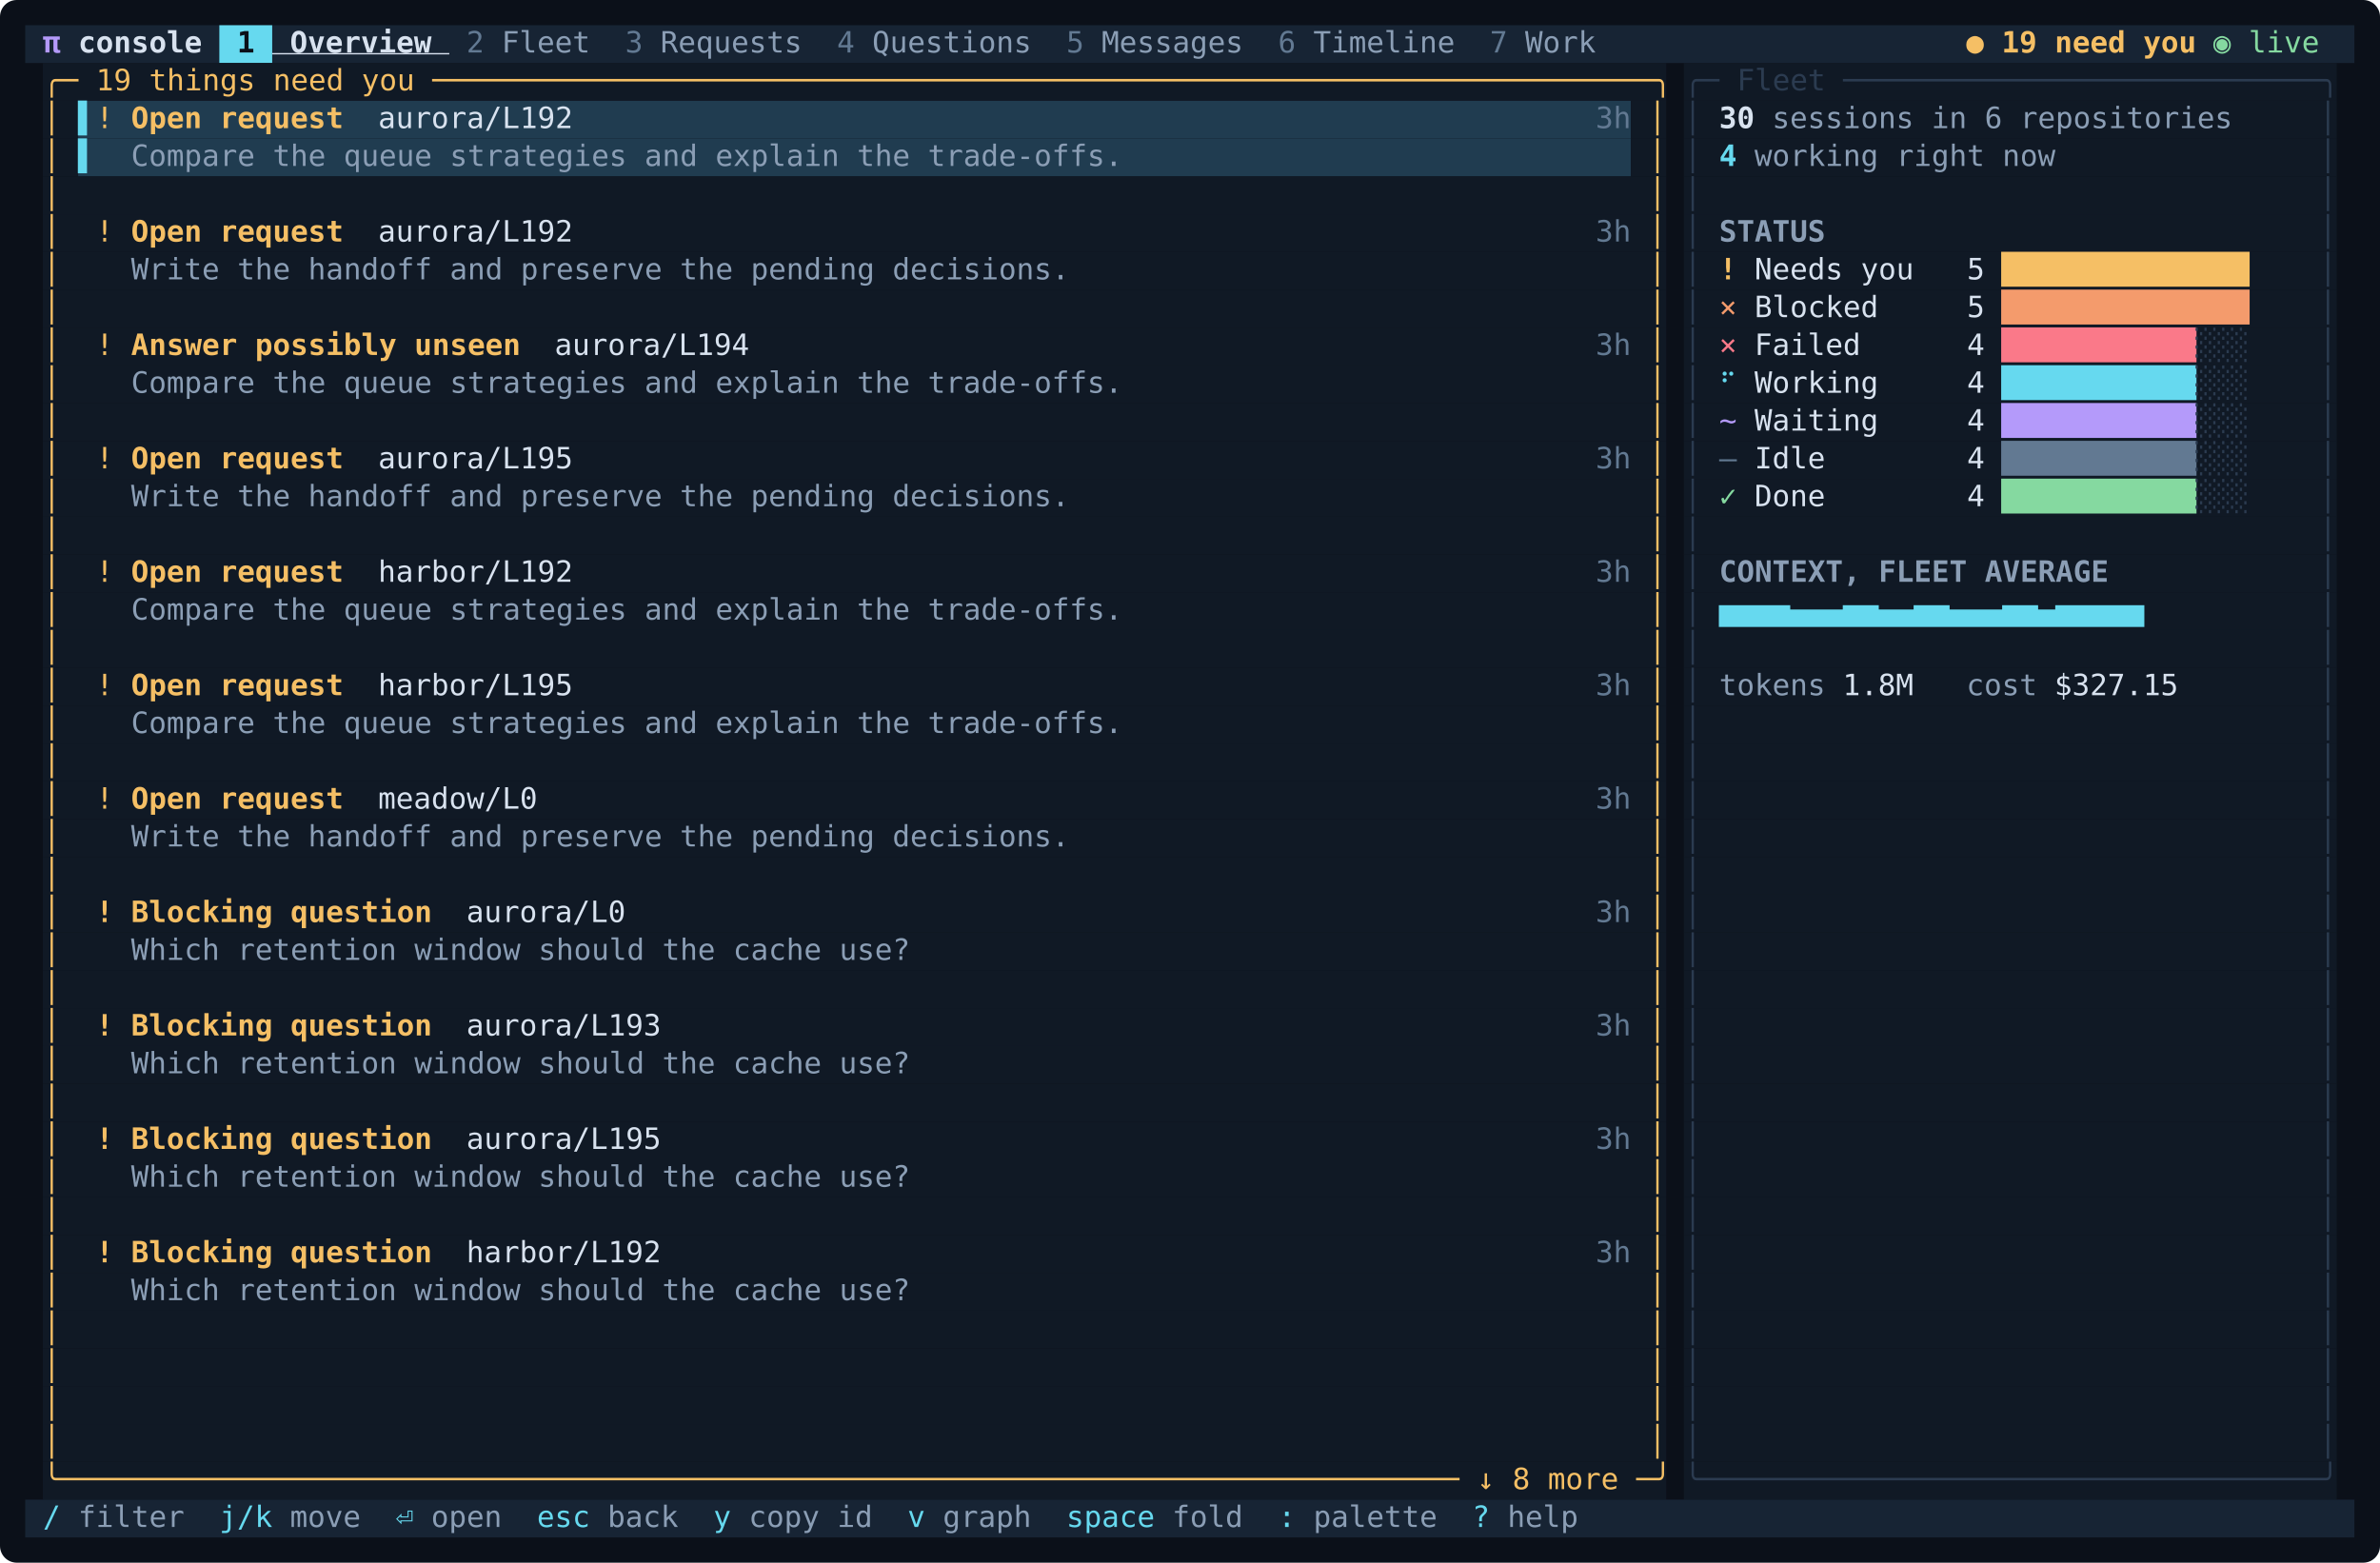
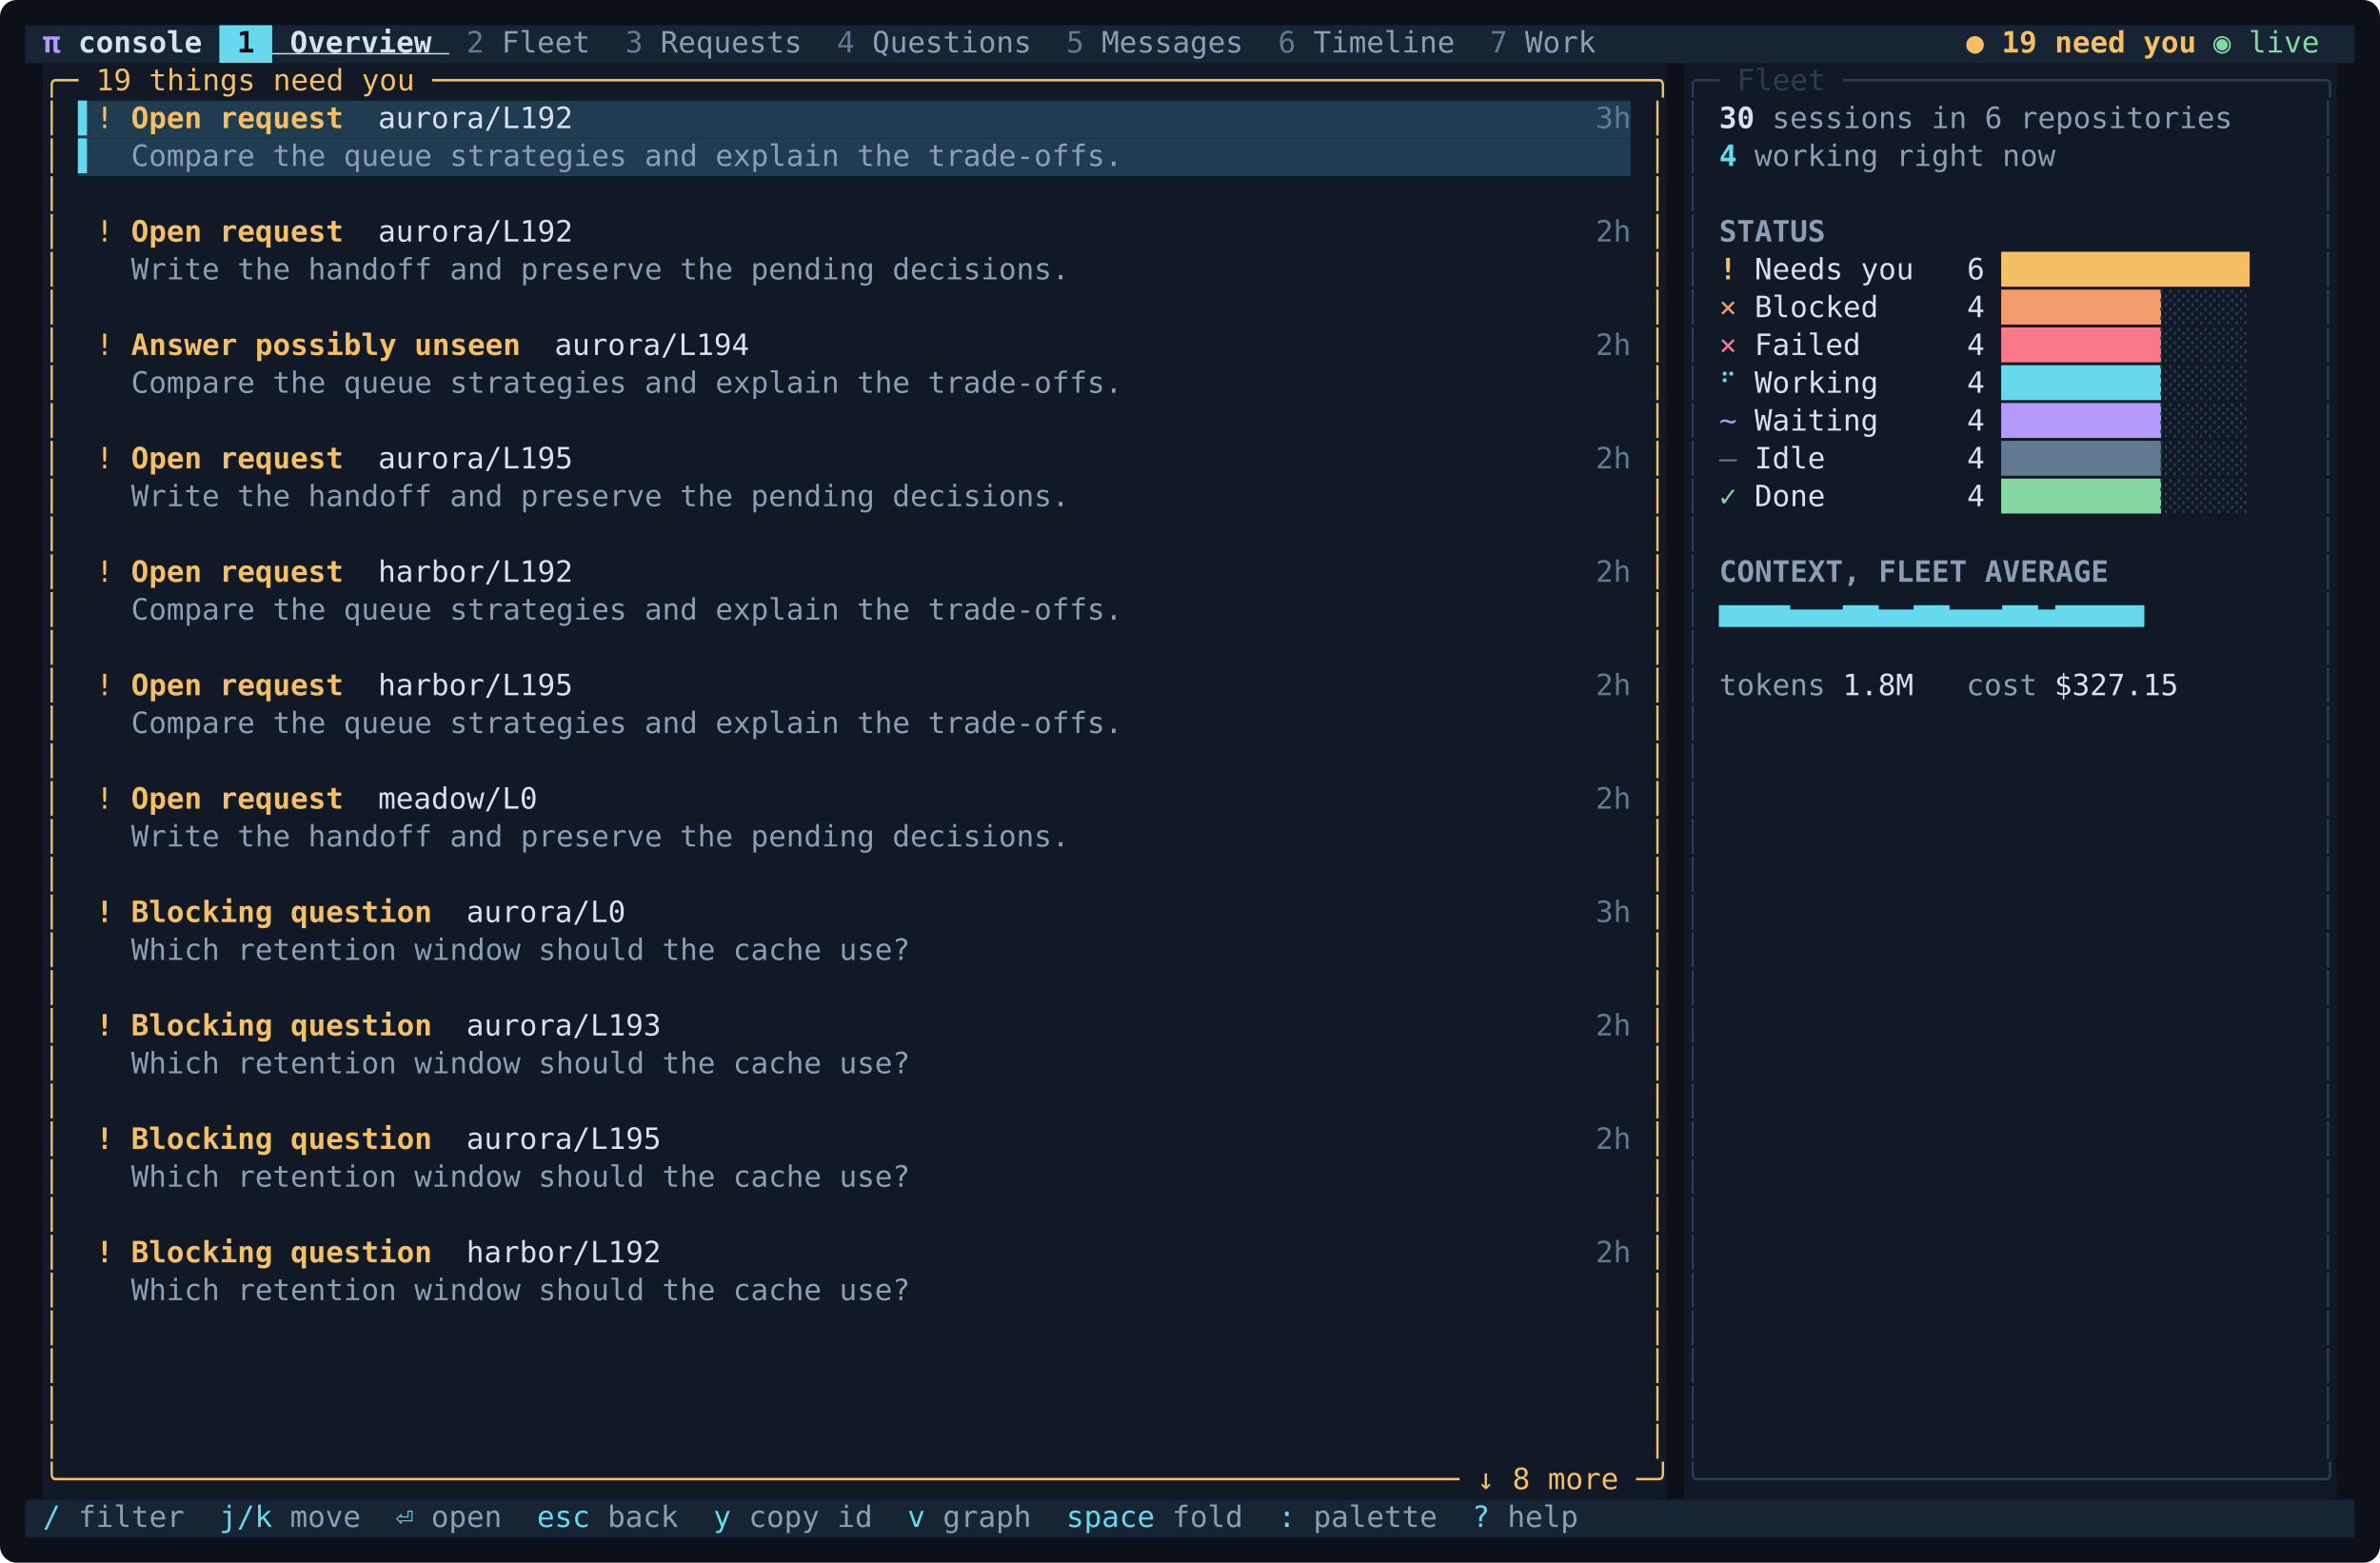
<svg xmlns="http://www.w3.org/2000/svg" width="1133" height="744" viewBox="0 0 1133 744" role="img" aria-label="Overview: what needs you">
  <rect width="100%" height="100%" rx="8" fill="#0b1019" />
  <rect x="12.0" y="12" width="92.4" height="18" fill="#172434" />
  <rect x="104.4" y="12" width="25.2" height="18" fill="#66d9ef" />
  <rect x="129.6" y="12" width="991.2" height="18" fill="#172434" />
  <rect x="20.4" y="30" width="772.8" height="18" fill="#101925" />
  <rect x="801.6" y="30" width="310.8" height="18" fill="#101925" />
  <rect x="20.4" y="48" width="16.8" height="18" fill="#101925" />
  <rect x="37.2" y="48" width="739.2" height="18" fill="#203c50" />
  <rect x="776.4" y="48" width="16.8" height="18" fill="#101925" />
  <rect x="801.6" y="48" width="310.8" height="18" fill="#101925" />
  <rect x="20.4" y="66" width="16.8" height="18" fill="#101925" />
  <rect x="37.2" y="66" width="739.2" height="18" fill="#203c50" />
  <rect x="776.4" y="66" width="16.8" height="18" fill="#101925" />
  <rect x="801.6" y="66" width="310.8" height="18" fill="#101925" />
  <rect x="20.4" y="84" width="772.8" height="18" fill="#101925" />
  <rect x="801.6" y="84" width="310.8" height="18" fill="#101925" />
  <rect x="20.4" y="102" width="772.8" height="18" fill="#101925" />
  <rect x="801.6" y="102" width="310.8" height="18" fill="#101925" />
  <rect x="20.4" y="120" width="772.8" height="18" fill="#101925" />
  <rect x="801.6" y="120" width="310.8" height="18" fill="#101925" />
  <rect x="20.4" y="138" width="772.8" height="18" fill="#101925" />
  <rect x="801.6" y="138" width="310.8" height="18" fill="#101925" />
  <rect x="20.4" y="156" width="772.8" height="18" fill="#101925" />
  <rect x="801.6" y="156" width="310.8" height="18" fill="#101925" />
  <rect x="20.4" y="174" width="772.8" height="18" fill="#101925" />
  <rect x="801.6" y="174" width="310.8" height="18" fill="#101925" />
  <rect x="20.4" y="192" width="772.8" height="18" fill="#101925" />
  <rect x="801.6" y="192" width="310.8" height="18" fill="#101925" />
  <rect x="20.4" y="210" width="772.8" height="18" fill="#101925" />
  <rect x="801.6" y="210" width="310.8" height="18" fill="#101925" />
  <rect x="20.4" y="228" width="772.8" height="18" fill="#101925" />
  <rect x="801.6" y="228" width="310.8" height="18" fill="#101925" />
  <rect x="20.4" y="246" width="772.8" height="18" fill="#101925" />
  <rect x="801.6" y="246" width="310.8" height="18" fill="#101925" />
  <rect x="20.4" y="264" width="772.8" height="18" fill="#101925" />
  <rect x="801.6" y="264" width="310.8" height="18" fill="#101925" />
  <rect x="20.4" y="282" width="772.8" height="18" fill="#101925" />
  <rect x="801.6" y="282" width="310.8" height="18" fill="#101925" />
  <rect x="20.4" y="300" width="772.8" height="18" fill="#101925" />
  <rect x="801.6" y="300" width="310.8" height="18" fill="#101925" />
  <rect x="20.4" y="318" width="772.8" height="18" fill="#101925" />
  <rect x="801.6" y="318" width="310.8" height="18" fill="#101925" />
  <rect x="20.4" y="336" width="772.8" height="18" fill="#101925" />
  <rect x="801.6" y="336" width="310.8" height="18" fill="#101925" />
  <rect x="20.4" y="354" width="772.8" height="18" fill="#101925" />
  <rect x="801.6" y="354" width="310.8" height="18" fill="#101925" />
  <rect x="20.4" y="372" width="772.8" height="18" fill="#101925" />
  <rect x="801.6" y="372" width="310.8" height="18" fill="#101925" />
  <rect x="20.4" y="390" width="772.8" height="18" fill="#101925" />
  <rect x="801.6" y="390" width="310.8" height="18" fill="#101925" />
  <rect x="20.4" y="408" width="772.8" height="18" fill="#101925" />
  <rect x="801.6" y="408" width="310.8" height="18" fill="#101925" />
  <rect x="20.4" y="426" width="772.8" height="18" fill="#101925" />
  <rect x="801.6" y="426" width="310.8" height="18" fill="#101925" />
  <rect x="20.4" y="444" width="772.8" height="18" fill="#101925" />
  <rect x="801.6" y="444" width="310.8" height="18" fill="#101925" />
  <rect x="20.4" y="462" width="772.8" height="18" fill="#101925" />
  <rect x="801.6" y="462" width="310.8" height="18" fill="#101925" />
  <rect x="20.4" y="480" width="772.8" height="18" fill="#101925" />
  <rect x="801.6" y="480" width="310.8" height="18" fill="#101925" />
  <rect x="20.4" y="498" width="772.8" height="18" fill="#101925" />
  <rect x="801.6" y="498" width="310.8" height="18" fill="#101925" />
  <rect x="20.4" y="516" width="772.8" height="18" fill="#101925" />
  <rect x="801.6" y="516" width="310.8" height="18" fill="#101925" />
  <rect x="20.4" y="534" width="772.8" height="18" fill="#101925" />
  <rect x="801.6" y="534" width="310.8" height="18" fill="#101925" />
  <rect x="20.4" y="552" width="772.8" height="18" fill="#101925" />
  <rect x="801.6" y="552" width="310.8" height="18" fill="#101925" />
  <rect x="20.4" y="570" width="772.8" height="18" fill="#101925" />
  <rect x="801.6" y="570" width="310.8" height="18" fill="#101925" />
  <rect x="20.4" y="588" width="772.8" height="18" fill="#101925" />
  <rect x="801.6" y="588" width="310.8" height="18" fill="#101925" />
  <rect x="20.4" y="606" width="772.8" height="18" fill="#101925" />
  <rect x="801.6" y="606" width="310.8" height="18" fill="#101925" />
  <rect x="20.4" y="624" width="772.8" height="18" fill="#101925" />
  <rect x="801.6" y="624" width="310.8" height="18" fill="#101925" />
  <rect x="20.4" y="642" width="772.8" height="18" fill="#101925" />
  <rect x="801.6" y="642" width="310.8" height="18" fill="#101925" />
  <rect x="20.4" y="660" width="772.8" height="18" fill="#101925" />
  <rect x="801.6" y="660" width="310.8" height="18" fill="#101925" />
  <rect x="20.4" y="678" width="772.8" height="18" fill="#101925" />
  <rect x="801.6" y="678" width="310.8" height="18" fill="#101925" />
  <rect x="20.4" y="696" width="772.8" height="18" fill="#101925" />
  <rect x="801.6" y="696" width="310.8" height="18" fill="#101925" />
  <rect x="12.0" y="714" width="1108.8" height="18" fill="#172434" />
  <g font-family="'JetBrains Mono','SF Mono',Menlo,Consolas,'DejaVu Sans Mono',monospace" font-size="14">
    <text x="20.4" y="25" fill="#b49afa" font-weight="700" xml:space="preserve">π </text>
    <text x="37.2" y="25" fill="#d8e2ef" font-weight="700" xml:space="preserve">console</text>
    <text x="104.4" y="25" fill="#0b1019" font-weight="700" xml:space="preserve"> 1 </text>
    <text x="129.6" y="25" fill="#d8e2ef" font-weight="700" text-decoration="underline" xml:space="preserve"> Overview </text>
    <text x="213.6" y="25" fill="#627992" xml:space="preserve"> 2 </text>
    <text x="238.8" y="25" fill="#8b9eb5" xml:space="preserve">Fleet </text>
    <text x="289.2" y="25" fill="#627992" xml:space="preserve"> 3 </text>
    <text x="314.4" y="25" fill="#8b9eb5" xml:space="preserve">Requests </text>
    <text x="390.0" y="25" fill="#627992" xml:space="preserve"> 4 </text>
    <text x="415.2" y="25" fill="#8b9eb5" xml:space="preserve">Questions </text>
    <text x="499.2" y="25" fill="#627992" xml:space="preserve"> 5 </text>
    <text x="524.4" y="25" fill="#8b9eb5" xml:space="preserve">Messages </text>
    <text x="600.0" y="25" fill="#627992" xml:space="preserve"> 6 </text>
    <text x="625.2" y="25" fill="#8b9eb5" xml:space="preserve">Timeline </text>
    <text x="700.8" y="25" fill="#627992" xml:space="preserve"> 7 </text>
    <text x="726.0" y="25" fill="#8b9eb5" xml:space="preserve">Work </text>
    <text x="936.0" y="25" fill="#f5bf65" font-weight="700" xml:space="preserve">● 19 need you </text>
    <text x="1053.6" y="25" fill="#85d9a0" xml:space="preserve">◉ live </text>
    <text x="20.4" y="43" fill="#f5bf65" xml:space="preserve">╭─ 19 things need you ─────────────────────────────────────────────────────────────────────╮</text>
    <text x="801.6" y="43" fill="#2b3b50" xml:space="preserve">╭─ Fleet ───────────────────────────╮</text>
    <text x="20.4" y="61" fill="#f5bf65" xml:space="preserve">│</text>
    <text x="37.2" y="61" fill="#66d9ef" xml:space="preserve">▌</text>
    <text x="45.6" y="61" fill="#f5bf65" xml:space="preserve">!</text>
    <text x="62.4" y="61" fill="#f5bf65" font-weight="700" xml:space="preserve">Open request</text>
    <text x="180.0" y="61" fill="#d8e2ef" xml:space="preserve">aurora/L192</text>
    <text x="759.6" y="61" fill="#627992" xml:space="preserve">3h</text>
    <text x="784.8" y="61" fill="#f5bf65" xml:space="preserve">│</text>
    <text x="801.6" y="61" fill="#2b3b50" xml:space="preserve">│</text>
    <text x="818.4" y="61" fill="#d8e2ef" font-weight="700" xml:space="preserve">30</text>
    <text x="835.2" y="61" fill="#8b9eb5" xml:space="preserve"> sessions in 6 repositories</text>
    <text x="1104.0" y="61" fill="#2b3b50" xml:space="preserve">│</text>
    <text x="20.4" y="79" fill="#f5bf65" xml:space="preserve">│</text>
    <text x="37.2" y="79" fill="#66d9ef" xml:space="preserve">▌</text>
    <text x="62.4" y="79" fill="#8b9eb5" xml:space="preserve">Compare the queue strategies and explain the trade-offs.</text>
    <text x="784.8" y="79" fill="#f5bf65" xml:space="preserve">│</text>
    <text x="801.6" y="79" fill="#2b3b50" xml:space="preserve">│</text>
    <text x="818.4" y="79" fill="#66d9ef" font-weight="700" xml:space="preserve">4</text>
    <text x="826.8" y="79" fill="#8b9eb5" xml:space="preserve"> working right now</text>
    <text x="1104.0" y="79" fill="#2b3b50" xml:space="preserve">│</text>
    <text x="20.4" y="97" fill="#f5bf65" xml:space="preserve">│</text>
    <text x="784.8" y="97" fill="#f5bf65" xml:space="preserve">│</text>
    <text x="801.6" y="97" fill="#2b3b50" xml:space="preserve">│</text>
    <text x="1104.0" y="97" fill="#2b3b50" xml:space="preserve">│</text>
    <text x="20.4" y="115" fill="#f5bf65" xml:space="preserve">│</text>
    <text x="45.6" y="115" fill="#f5bf65" xml:space="preserve">!</text>
    <text x="62.4" y="115" fill="#f5bf65" font-weight="700" xml:space="preserve">Open request</text>
    <text x="180.0" y="115" fill="#d8e2ef" xml:space="preserve">aurora/L192</text>
-     <text x="759.6" y="115" fill="#627992" xml:space="preserve">3h</text>
+     <text x="759.6" y="115" fill="#627992" xml:space="preserve">2h</text>
    <text x="784.8" y="115" fill="#f5bf65" xml:space="preserve">│</text>
    <text x="801.6" y="115" fill="#2b3b50" xml:space="preserve">│</text>
    <text x="818.4" y="115" fill="#8b9eb5" font-weight="700" xml:space="preserve">STATUS</text>
    <text x="1104.0" y="115" fill="#2b3b50" xml:space="preserve">│</text>
    <text x="20.4" y="133" fill="#f5bf65" xml:space="preserve">│</text>
    <text x="62.4" y="133" fill="#8b9eb5" xml:space="preserve">Write the handoff and preserve the pending decisions.</text>
    <text x="784.8" y="133" fill="#f5bf65" xml:space="preserve">│</text>
    <text x="801.6" y="133" fill="#2b3b50" xml:space="preserve">│</text>
    <text x="818.4" y="133" fill="#f5bf65" font-weight="700" xml:space="preserve">!</text>
-     <text x="826.8" y="133" fill="#d8e2ef" xml:space="preserve"> Needs you   5</text>
+     <text x="826.8" y="133" fill="#d8e2ef" xml:space="preserve"> Needs you   6</text>
    <text x="952.8" y="133" fill="#f5bf65" xml:space="preserve">██████████████</text>
    <text x="1104.0" y="133" fill="#2b3b50" xml:space="preserve">│</text>
    <text x="20.4" y="151" fill="#f5bf65" xml:space="preserve">│</text>
    <text x="784.8" y="151" fill="#f5bf65" xml:space="preserve">│</text>
    <text x="801.6" y="151" fill="#2b3b50" xml:space="preserve">│</text>
    <text x="818.4" y="151" fill="#f49b6c" xml:space="preserve">×</text>
-     <text x="826.8" y="151" fill="#d8e2ef" xml:space="preserve"> Blocked     5</text>
-     <text x="952.8" y="151" fill="#f49b6c" xml:space="preserve">██████████████</text>
+     <text x="826.8" y="151" fill="#d8e2ef" xml:space="preserve"> Blocked     4</text>
+     <text x="952.8" y="151" fill="#f49b6c" xml:space="preserve">█████████</text>
+     <text x="1028.4" y="151" fill="#2b3b50" xml:space="preserve">░░░░░</text>
    <text x="1104.0" y="151" fill="#2b3b50" xml:space="preserve">│</text>
    <text x="20.4" y="169" fill="#f5bf65" xml:space="preserve">│</text>
    <text x="45.6" y="169" fill="#f5bf65" xml:space="preserve">!</text>
    <text x="62.4" y="169" fill="#f5bf65" font-weight="700" xml:space="preserve">Answer possibly unseen</text>
    <text x="264.0" y="169" fill="#d8e2ef" xml:space="preserve">aurora/L194</text>
-     <text x="759.6" y="169" fill="#627992" xml:space="preserve">3h</text>
+     <text x="759.6" y="169" fill="#627992" xml:space="preserve">2h</text>
    <text x="784.8" y="169" fill="#f5bf65" xml:space="preserve">│</text>
    <text x="801.6" y="169" fill="#2b3b50" xml:space="preserve">│</text>
    <text x="818.4" y="169" fill="#fa7989" xml:space="preserve">×</text>
    <text x="826.8" y="169" fill="#d8e2ef" xml:space="preserve"> Failed      4</text>
-     <text x="952.8" y="169" fill="#fa7989" xml:space="preserve">███████████</text>
-     <text x="1045.2" y="169" fill="#2b3b50" xml:space="preserve">░░░</text>
+     <text x="952.8" y="169" fill="#fa7989" xml:space="preserve">█████████</text>
+     <text x="1028.4" y="169" fill="#2b3b50" xml:space="preserve">░░░░░</text>
    <text x="1104.0" y="169" fill="#2b3b50" xml:space="preserve">│</text>
    <text x="20.4" y="187" fill="#f5bf65" xml:space="preserve">│</text>
    <text x="62.4" y="187" fill="#8b9eb5" xml:space="preserve">Compare the queue strategies and explain the trade-offs.</text>
    <text x="784.8" y="187" fill="#f5bf65" xml:space="preserve">│</text>
    <text x="801.6" y="187" fill="#2b3b50" xml:space="preserve">│</text>
    <text x="818.4" y="187" fill="#66d9ef" xml:space="preserve">⠋</text>
    <text x="826.8" y="187" fill="#d8e2ef" xml:space="preserve"> Working     4</text>
-     <text x="952.8" y="187" fill="#66d9ef" xml:space="preserve">███████████</text>
-     <text x="1045.2" y="187" fill="#2b3b50" xml:space="preserve">░░░</text>
+     <text x="952.8" y="187" fill="#66d9ef" xml:space="preserve">█████████</text>
+     <text x="1028.4" y="187" fill="#2b3b50" xml:space="preserve">░░░░░</text>
    <text x="1104.0" y="187" fill="#2b3b50" xml:space="preserve">│</text>
    <text x="20.4" y="205" fill="#f5bf65" xml:space="preserve">│</text>
    <text x="784.8" y="205" fill="#f5bf65" xml:space="preserve">│</text>
    <text x="801.6" y="205" fill="#2b3b50" xml:space="preserve">│</text>
    <text x="818.4" y="205" fill="#b49afa" xml:space="preserve">~</text>
    <text x="826.8" y="205" fill="#d8e2ef" xml:space="preserve"> Waiting     4</text>
-     <text x="952.8" y="205" fill="#b49afa" xml:space="preserve">███████████</text>
-     <text x="1045.2" y="205" fill="#2b3b50" xml:space="preserve">░░░</text>
+     <text x="952.8" y="205" fill="#b49afa" xml:space="preserve">█████████</text>
+     <text x="1028.4" y="205" fill="#2b3b50" xml:space="preserve">░░░░░</text>
    <text x="1104.0" y="205" fill="#2b3b50" xml:space="preserve">│</text>
    <text x="20.4" y="223" fill="#f5bf65" xml:space="preserve">│</text>
    <text x="45.6" y="223" fill="#f5bf65" xml:space="preserve">!</text>
    <text x="62.4" y="223" fill="#f5bf65" font-weight="700" xml:space="preserve">Open request</text>
    <text x="180.0" y="223" fill="#d8e2ef" xml:space="preserve">aurora/L195</text>
-     <text x="759.6" y="223" fill="#627992" xml:space="preserve">3h</text>
+     <text x="759.6" y="223" fill="#627992" xml:space="preserve">2h</text>
    <text x="784.8" y="223" fill="#f5bf65" xml:space="preserve">│</text>
    <text x="801.6" y="223" fill="#2b3b50" xml:space="preserve">│</text>
    <text x="818.4" y="223" fill="#627992" xml:space="preserve">–</text>
    <text x="826.8" y="223" fill="#d8e2ef" xml:space="preserve"> Idle        4</text>
-     <text x="952.8" y="223" fill="#627992" xml:space="preserve">███████████</text>
-     <text x="1045.2" y="223" fill="#2b3b50" xml:space="preserve">░░░</text>
+     <text x="952.8" y="223" fill="#627992" xml:space="preserve">█████████</text>
+     <text x="1028.4" y="223" fill="#2b3b50" xml:space="preserve">░░░░░</text>
    <text x="1104.0" y="223" fill="#2b3b50" xml:space="preserve">│</text>
    <text x="20.4" y="241" fill="#f5bf65" xml:space="preserve">│</text>
    <text x="62.4" y="241" fill="#8b9eb5" xml:space="preserve">Write the handoff and preserve the pending decisions.</text>
    <text x="784.8" y="241" fill="#f5bf65" xml:space="preserve">│</text>
    <text x="801.6" y="241" fill="#2b3b50" xml:space="preserve">│</text>
    <text x="818.4" y="241" fill="#85d9a0" xml:space="preserve">✓</text>
    <text x="826.8" y="241" fill="#d8e2ef" xml:space="preserve"> Done        4</text>
-     <text x="952.8" y="241" fill="#85d9a0" xml:space="preserve">███████████</text>
-     <text x="1045.2" y="241" fill="#2b3b50" xml:space="preserve">░░░</text>
+     <text x="952.8" y="241" fill="#85d9a0" xml:space="preserve">█████████</text>
+     <text x="1028.4" y="241" fill="#2b3b50" xml:space="preserve">░░░░░</text>
    <text x="1104.0" y="241" fill="#2b3b50" xml:space="preserve">│</text>
    <text x="20.4" y="259" fill="#f5bf65" xml:space="preserve">│</text>
    <text x="784.8" y="259" fill="#f5bf65" xml:space="preserve">│</text>
    <text x="801.6" y="259" fill="#2b3b50" xml:space="preserve">│</text>
    <text x="1104.0" y="259" fill="#2b3b50" xml:space="preserve">│</text>
    <text x="20.4" y="277" fill="#f5bf65" xml:space="preserve">│</text>
    <text x="45.6" y="277" fill="#f5bf65" xml:space="preserve">!</text>
    <text x="62.4" y="277" fill="#f5bf65" font-weight="700" xml:space="preserve">Open request</text>
    <text x="180.0" y="277" fill="#d8e2ef" xml:space="preserve">harbor/L192</text>
-     <text x="759.6" y="277" fill="#627992" xml:space="preserve">3h</text>
+     <text x="759.6" y="277" fill="#627992" xml:space="preserve">2h</text>
    <text x="784.8" y="277" fill="#f5bf65" xml:space="preserve">│</text>
    <text x="801.6" y="277" fill="#2b3b50" xml:space="preserve">│</text>
    <text x="818.4" y="277" fill="#8b9eb5" font-weight="700" xml:space="preserve">CONTEXT, FLEET AVERAGE</text>
    <text x="1104.0" y="277" fill="#2b3b50" xml:space="preserve">│</text>
    <text x="20.4" y="295" fill="#f5bf65" xml:space="preserve">│</text>
    <text x="62.4" y="295" fill="#8b9eb5" xml:space="preserve">Compare the queue strategies and explain the trade-offs.</text>
    <text x="784.8" y="295" fill="#f5bf65" xml:space="preserve">│</text>
    <text x="801.6" y="295" fill="#2b3b50" xml:space="preserve">│</text>
    <text x="818.4" y="295" fill="#66d9ef" xml:space="preserve">▅▅▅▅▄▄▄▅▅▄▄▅▅▄▄▄▅▅▄▅▅▅▅▅</text>
    <text x="1104.0" y="295" fill="#2b3b50" xml:space="preserve">│</text>
    <text x="20.4" y="313" fill="#f5bf65" xml:space="preserve">│</text>
    <text x="784.8" y="313" fill="#f5bf65" xml:space="preserve">│</text>
    <text x="801.6" y="313" fill="#2b3b50" xml:space="preserve">│</text>
    <text x="1104.0" y="313" fill="#2b3b50" xml:space="preserve">│</text>
    <text x="20.4" y="331" fill="#f5bf65" xml:space="preserve">│</text>
    <text x="45.6" y="331" fill="#f5bf65" xml:space="preserve">!</text>
    <text x="62.4" y="331" fill="#f5bf65" font-weight="700" xml:space="preserve">Open request</text>
    <text x="180.0" y="331" fill="#d8e2ef" xml:space="preserve">harbor/L195</text>
-     <text x="759.6" y="331" fill="#627992" xml:space="preserve">3h</text>
+     <text x="759.6" y="331" fill="#627992" xml:space="preserve">2h</text>
    <text x="784.8" y="331" fill="#f5bf65" xml:space="preserve">│</text>
    <text x="801.6" y="331" fill="#2b3b50" xml:space="preserve">│</text>
    <text x="818.4" y="331" fill="#8b9eb5" xml:space="preserve">tokens </text>
    <text x="877.2" y="331" fill="#d8e2ef" xml:space="preserve">1.8M</text>
    <text x="910.8" y="331" fill="#8b9eb5" xml:space="preserve">   cost </text>
    <text x="978.0" y="331" fill="#d8e2ef" xml:space="preserve">$327.15</text>
    <text x="1104.0" y="331" fill="#2b3b50" xml:space="preserve">│</text>
    <text x="20.4" y="349" fill="#f5bf65" xml:space="preserve">│</text>
    <text x="62.4" y="349" fill="#8b9eb5" xml:space="preserve">Compare the queue strategies and explain the trade-offs.</text>
    <text x="784.8" y="349" fill="#f5bf65" xml:space="preserve">│</text>
    <text x="801.6" y="349" fill="#2b3b50" xml:space="preserve">│</text>
    <text x="1104.0" y="349" fill="#2b3b50" xml:space="preserve">│</text>
    <text x="20.4" y="367" fill="#f5bf65" xml:space="preserve">│</text>
    <text x="784.8" y="367" fill="#f5bf65" xml:space="preserve">│</text>
    <text x="801.6" y="367" fill="#2b3b50" xml:space="preserve">│</text>
    <text x="1104.0" y="367" fill="#2b3b50" xml:space="preserve">│</text>
    <text x="20.4" y="385" fill="#f5bf65" xml:space="preserve">│</text>
    <text x="45.6" y="385" fill="#f5bf65" xml:space="preserve">!</text>
    <text x="62.4" y="385" fill="#f5bf65" font-weight="700" xml:space="preserve">Open request</text>
    <text x="180.0" y="385" fill="#d8e2ef" xml:space="preserve">meadow/L0</text>
-     <text x="759.6" y="385" fill="#627992" xml:space="preserve">3h</text>
+     <text x="759.6" y="385" fill="#627992" xml:space="preserve">2h</text>
    <text x="784.8" y="385" fill="#f5bf65" xml:space="preserve">│</text>
    <text x="801.6" y="385" fill="#2b3b50" xml:space="preserve">│</text>
    <text x="1104.0" y="385" fill="#2b3b50" xml:space="preserve">│</text>
    <text x="20.4" y="403" fill="#f5bf65" xml:space="preserve">│</text>
    <text x="62.4" y="403" fill="#8b9eb5" xml:space="preserve">Write the handoff and preserve the pending decisions.</text>
    <text x="784.8" y="403" fill="#f5bf65" xml:space="preserve">│</text>
    <text x="801.6" y="403" fill="#2b3b50" xml:space="preserve">│</text>
    <text x="1104.0" y="403" fill="#2b3b50" xml:space="preserve">│</text>
    <text x="20.4" y="421" fill="#f5bf65" xml:space="preserve">│</text>
    <text x="784.8" y="421" fill="#f5bf65" xml:space="preserve">│</text>
    <text x="801.6" y="421" fill="#2b3b50" xml:space="preserve">│</text>
    <text x="1104.0" y="421" fill="#2b3b50" xml:space="preserve">│</text>
    <text x="20.4" y="439" fill="#f5bf65" xml:space="preserve">│</text>
    <text x="45.6" y="439" fill="#f5bf65" font-weight="700" xml:space="preserve">!</text>
    <text x="62.4" y="439" fill="#f5bf65" font-weight="700" xml:space="preserve">Blocking question</text>
    <text x="222.0" y="439" fill="#d8e2ef" xml:space="preserve">aurora/L0</text>
    <text x="759.6" y="439" fill="#627992" xml:space="preserve">3h</text>
    <text x="784.8" y="439" fill="#f5bf65" xml:space="preserve">│</text>
    <text x="801.6" y="439" fill="#2b3b50" xml:space="preserve">│</text>
    <text x="1104.0" y="439" fill="#2b3b50" xml:space="preserve">│</text>
    <text x="20.4" y="457" fill="#f5bf65" xml:space="preserve">│</text>
    <text x="62.4" y="457" fill="#8b9eb5" xml:space="preserve">Which retention window should the cache use?</text>
    <text x="784.8" y="457" fill="#f5bf65" xml:space="preserve">│</text>
    <text x="801.6" y="457" fill="#2b3b50" xml:space="preserve">│</text>
    <text x="1104.0" y="457" fill="#2b3b50" xml:space="preserve">│</text>
    <text x="20.4" y="475" fill="#f5bf65" xml:space="preserve">│</text>
    <text x="784.8" y="475" fill="#f5bf65" xml:space="preserve">│</text>
    <text x="801.6" y="475" fill="#2b3b50" xml:space="preserve">│</text>
    <text x="1104.0" y="475" fill="#2b3b50" xml:space="preserve">│</text>
    <text x="20.4" y="493" fill="#f5bf65" xml:space="preserve">│</text>
    <text x="45.6" y="493" fill="#f5bf65" font-weight="700" xml:space="preserve">!</text>
    <text x="62.4" y="493" fill="#f5bf65" font-weight="700" xml:space="preserve">Blocking question</text>
    <text x="222.0" y="493" fill="#d8e2ef" xml:space="preserve">aurora/L193</text>
-     <text x="759.6" y="493" fill="#627992" xml:space="preserve">3h</text>
+     <text x="759.6" y="493" fill="#627992" xml:space="preserve">2h</text>
    <text x="784.8" y="493" fill="#f5bf65" xml:space="preserve">│</text>
    <text x="801.6" y="493" fill="#2b3b50" xml:space="preserve">│</text>
    <text x="1104.0" y="493" fill="#2b3b50" xml:space="preserve">│</text>
    <text x="20.4" y="511" fill="#f5bf65" xml:space="preserve">│</text>
    <text x="62.4" y="511" fill="#8b9eb5" xml:space="preserve">Which retention window should the cache use?</text>
    <text x="784.8" y="511" fill="#f5bf65" xml:space="preserve">│</text>
    <text x="801.6" y="511" fill="#2b3b50" xml:space="preserve">│</text>
    <text x="1104.0" y="511" fill="#2b3b50" xml:space="preserve">│</text>
    <text x="20.4" y="529" fill="#f5bf65" xml:space="preserve">│</text>
    <text x="784.8" y="529" fill="#f5bf65" xml:space="preserve">│</text>
    <text x="801.6" y="529" fill="#2b3b50" xml:space="preserve">│</text>
    <text x="1104.0" y="529" fill="#2b3b50" xml:space="preserve">│</text>
    <text x="20.4" y="547" fill="#f5bf65" xml:space="preserve">│</text>
    <text x="45.6" y="547" fill="#f5bf65" font-weight="700" xml:space="preserve">!</text>
    <text x="62.4" y="547" fill="#f5bf65" font-weight="700" xml:space="preserve">Blocking question</text>
    <text x="222.0" y="547" fill="#d8e2ef" xml:space="preserve">aurora/L195</text>
-     <text x="759.6" y="547" fill="#627992" xml:space="preserve">3h</text>
+     <text x="759.6" y="547" fill="#627992" xml:space="preserve">2h</text>
    <text x="784.8" y="547" fill="#f5bf65" xml:space="preserve">│</text>
    <text x="801.6" y="547" fill="#2b3b50" xml:space="preserve">│</text>
    <text x="1104.0" y="547" fill="#2b3b50" xml:space="preserve">│</text>
    <text x="20.4" y="565" fill="#f5bf65" xml:space="preserve">│</text>
    <text x="62.4" y="565" fill="#8b9eb5" xml:space="preserve">Which retention window should the cache use?</text>
    <text x="784.8" y="565" fill="#f5bf65" xml:space="preserve">│</text>
    <text x="801.6" y="565" fill="#2b3b50" xml:space="preserve">│</text>
    <text x="1104.0" y="565" fill="#2b3b50" xml:space="preserve">│</text>
    <text x="20.4" y="583" fill="#f5bf65" xml:space="preserve">│</text>
    <text x="784.8" y="583" fill="#f5bf65" xml:space="preserve">│</text>
    <text x="801.6" y="583" fill="#2b3b50" xml:space="preserve">│</text>
    <text x="1104.0" y="583" fill="#2b3b50" xml:space="preserve">│</text>
    <text x="20.4" y="601" fill="#f5bf65" xml:space="preserve">│</text>
    <text x="45.6" y="601" fill="#f5bf65" font-weight="700" xml:space="preserve">!</text>
    <text x="62.4" y="601" fill="#f5bf65" font-weight="700" xml:space="preserve">Blocking question</text>
    <text x="222.0" y="601" fill="#d8e2ef" xml:space="preserve">harbor/L192</text>
-     <text x="759.6" y="601" fill="#627992" xml:space="preserve">3h</text>
+     <text x="759.6" y="601" fill="#627992" xml:space="preserve">2h</text>
    <text x="784.8" y="601" fill="#f5bf65" xml:space="preserve">│</text>
    <text x="801.6" y="601" fill="#2b3b50" xml:space="preserve">│</text>
    <text x="1104.0" y="601" fill="#2b3b50" xml:space="preserve">│</text>
    <text x="20.4" y="619" fill="#f5bf65" xml:space="preserve">│</text>
    <text x="62.4" y="619" fill="#8b9eb5" xml:space="preserve">Which retention window should the cache use?</text>
    <text x="784.8" y="619" fill="#f5bf65" xml:space="preserve">│</text>
    <text x="801.6" y="619" fill="#2b3b50" xml:space="preserve">│</text>
    <text x="1104.0" y="619" fill="#2b3b50" xml:space="preserve">│</text>
    <text x="20.4" y="637" fill="#f5bf65" xml:space="preserve">│</text>
    <text x="784.8" y="637" fill="#f5bf65" xml:space="preserve">│</text>
    <text x="801.6" y="637" fill="#2b3b50" xml:space="preserve">│</text>
    <text x="1104.0" y="637" fill="#2b3b50" xml:space="preserve">│</text>
    <text x="20.4" y="655" fill="#f5bf65" xml:space="preserve">│</text>
    <text x="784.8" y="655" fill="#f5bf65" xml:space="preserve">│</text>
    <text x="801.6" y="655" fill="#2b3b50" xml:space="preserve">│</text>
    <text x="1104.0" y="655" fill="#2b3b50" xml:space="preserve">│</text>
    <text x="20.4" y="673" fill="#f5bf65" xml:space="preserve">│</text>
    <text x="784.8" y="673" fill="#f5bf65" xml:space="preserve">│</text>
    <text x="801.6" y="673" fill="#2b3b50" xml:space="preserve">│</text>
    <text x="1104.0" y="673" fill="#2b3b50" xml:space="preserve">│</text>
    <text x="20.4" y="691" fill="#f5bf65" xml:space="preserve">│</text>
    <text x="784.8" y="691" fill="#f5bf65" xml:space="preserve">│</text>
    <text x="801.6" y="691" fill="#2b3b50" xml:space="preserve">│</text>
    <text x="1104.0" y="691" fill="#2b3b50" xml:space="preserve">│</text>
    <text x="20.4" y="709" fill="#f5bf65" xml:space="preserve">╰─────────────────────────────────────────────────────────────────────────────── ↓ 8 more ─╯</text>
    <text x="801.6" y="709" fill="#2b3b50" xml:space="preserve">╰───────────────────────────────────╯</text>
    <text x="20.4" y="727" fill="#66d9ef" xml:space="preserve">/</text>
    <text x="28.8" y="727" fill="#8b9eb5" xml:space="preserve"> filter  </text>
    <text x="104.4" y="727" fill="#66d9ef" xml:space="preserve">j/k</text>
    <text x="129.6" y="727" fill="#8b9eb5" xml:space="preserve"> move  </text>
    <text x="188.4" y="727" fill="#66d9ef" xml:space="preserve">⏎</text>
    <text x="196.8" y="727" fill="#8b9eb5" xml:space="preserve"> open  </text>
    <text x="255.6" y="727" fill="#66d9ef" xml:space="preserve">esc</text>
    <text x="280.8" y="727" fill="#8b9eb5" xml:space="preserve"> back  </text>
    <text x="339.6" y="727" fill="#66d9ef" xml:space="preserve">y</text>
    <text x="348.0" y="727" fill="#8b9eb5" xml:space="preserve"> copy id  </text>
    <text x="432.0" y="727" fill="#66d9ef" xml:space="preserve">v</text>
    <text x="440.4" y="727" fill="#8b9eb5" xml:space="preserve"> graph  </text>
    <text x="507.6" y="727" fill="#66d9ef" xml:space="preserve">space</text>
    <text x="549.6" y="727" fill="#8b9eb5" xml:space="preserve"> fold  </text>
    <text x="608.4" y="727" fill="#66d9ef" xml:space="preserve">:</text>
    <text x="616.8" y="727" fill="#8b9eb5" xml:space="preserve"> palette  </text>
    <text x="700.8" y="727" fill="#66d9ef" xml:space="preserve">?</text>
    <text x="709.2" y="727" fill="#8b9eb5" xml:space="preserve"> help  </text>
  </g>
</svg>
